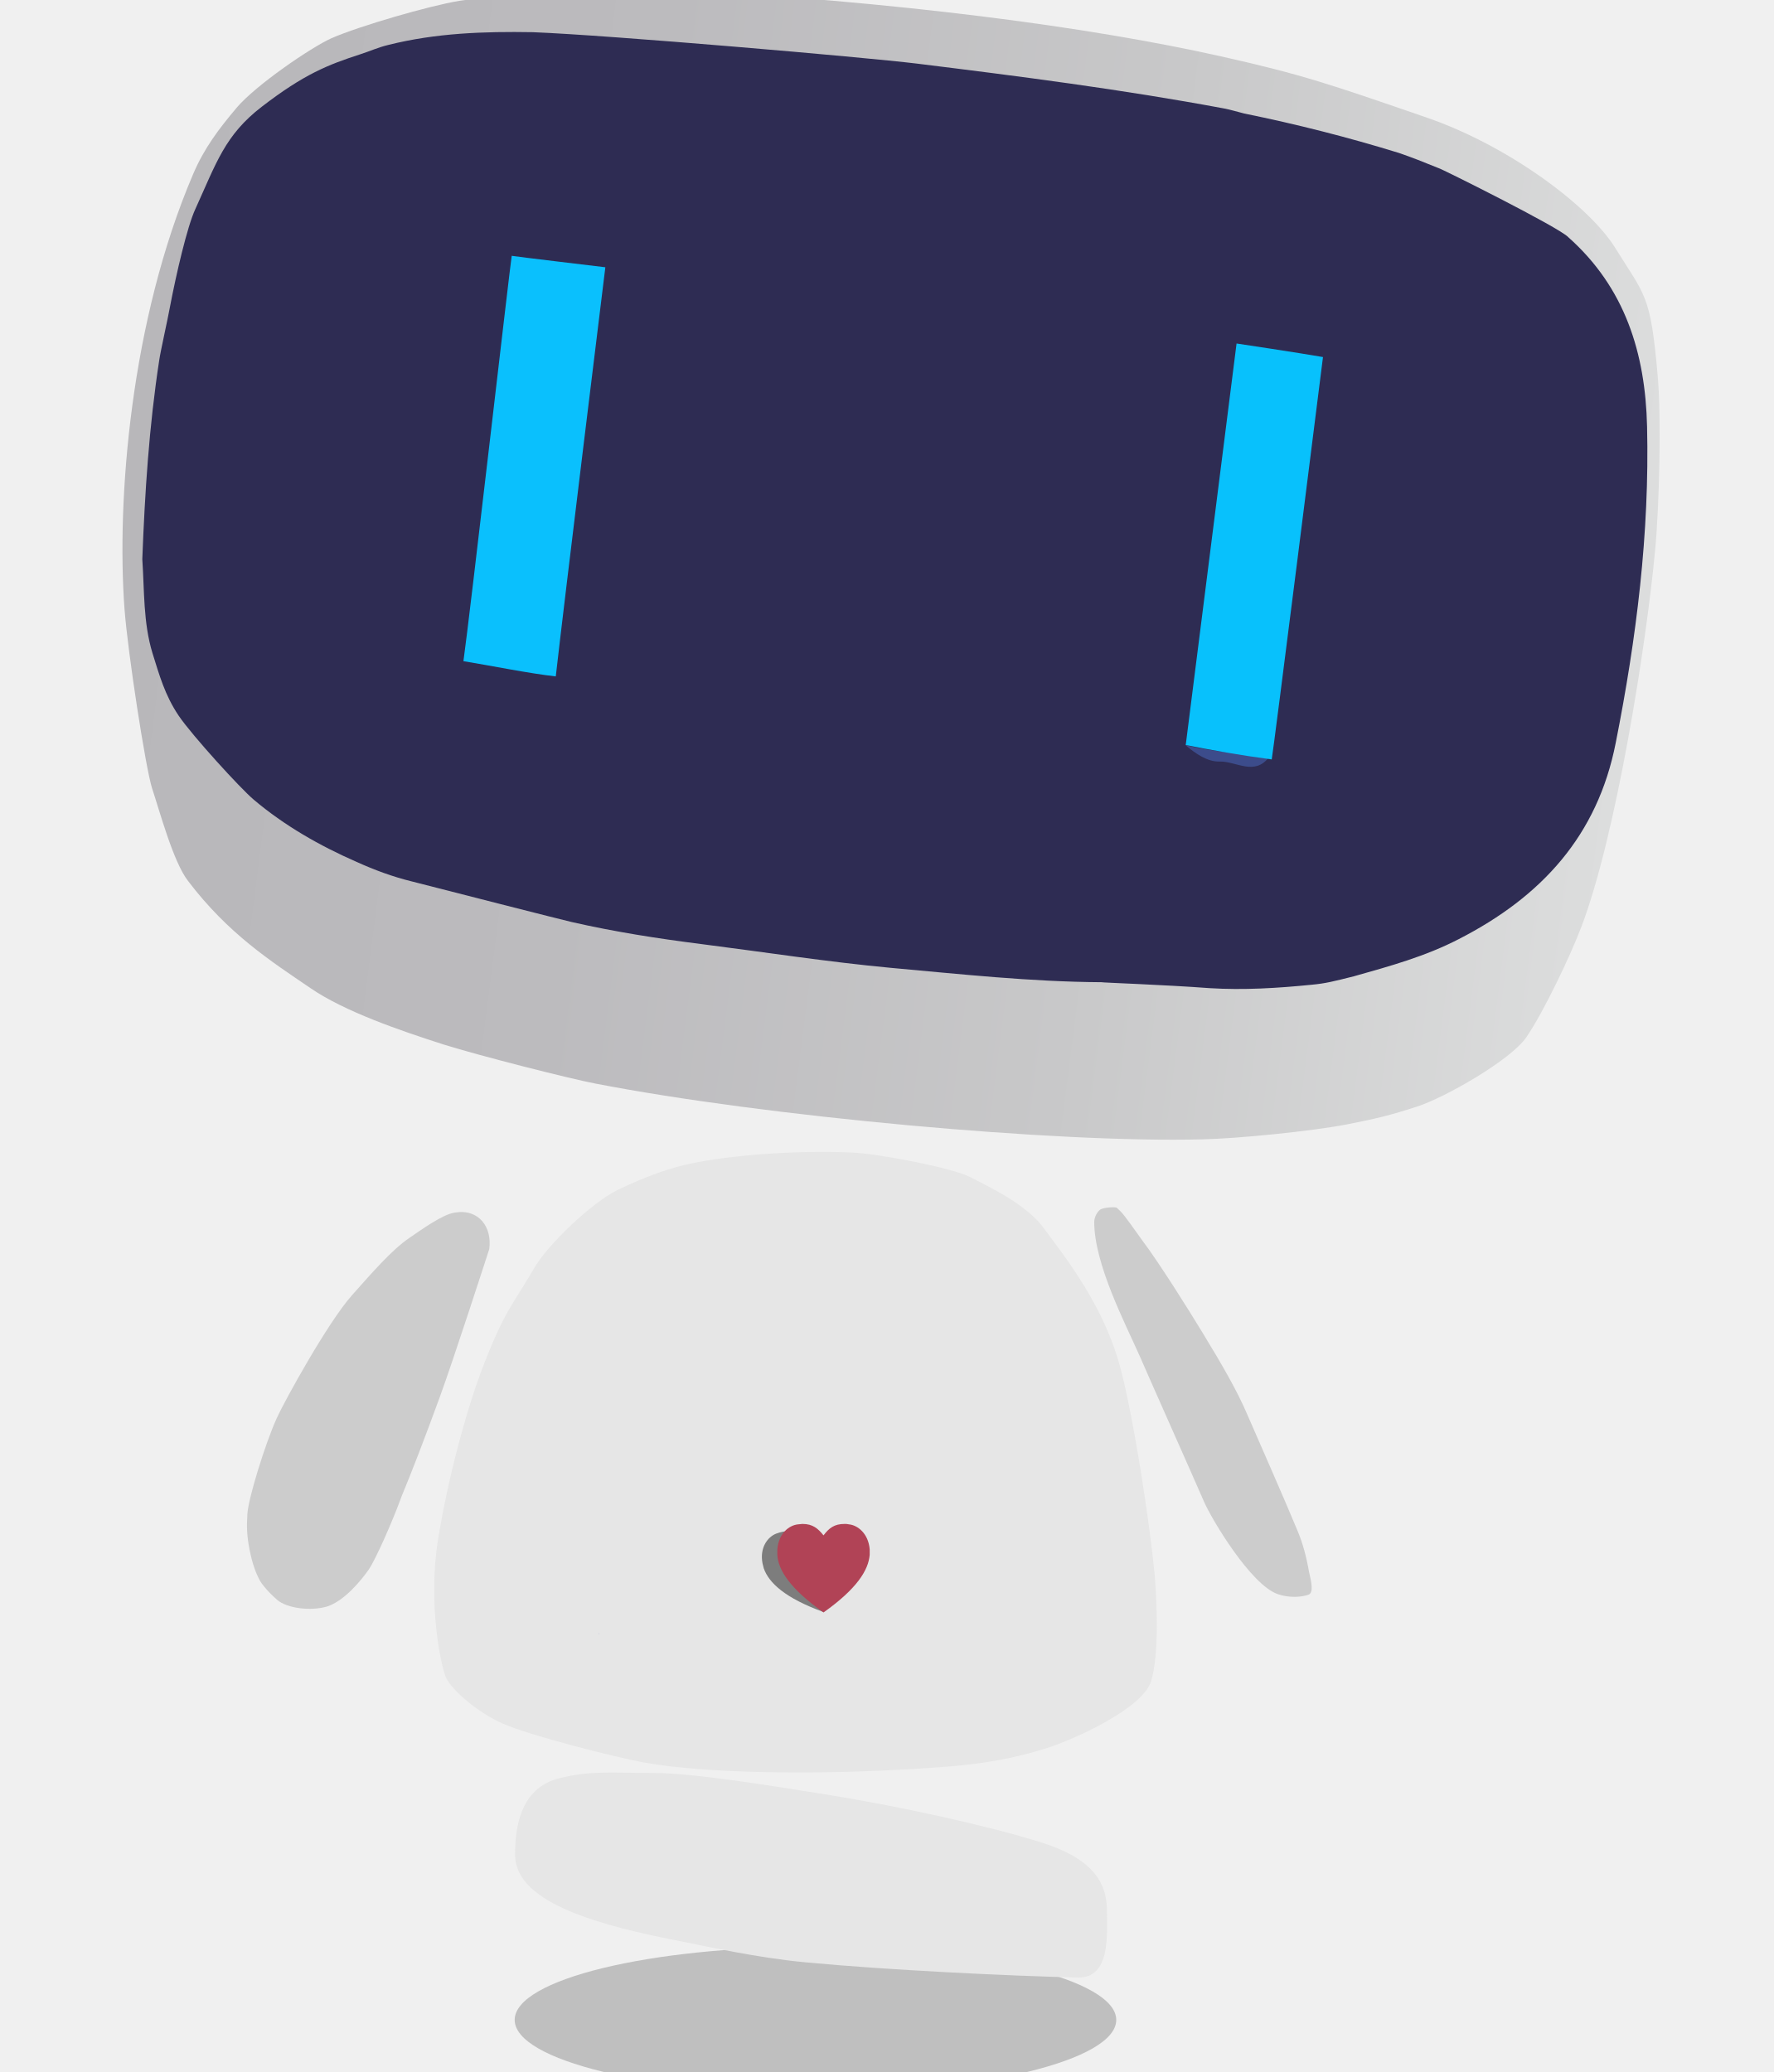
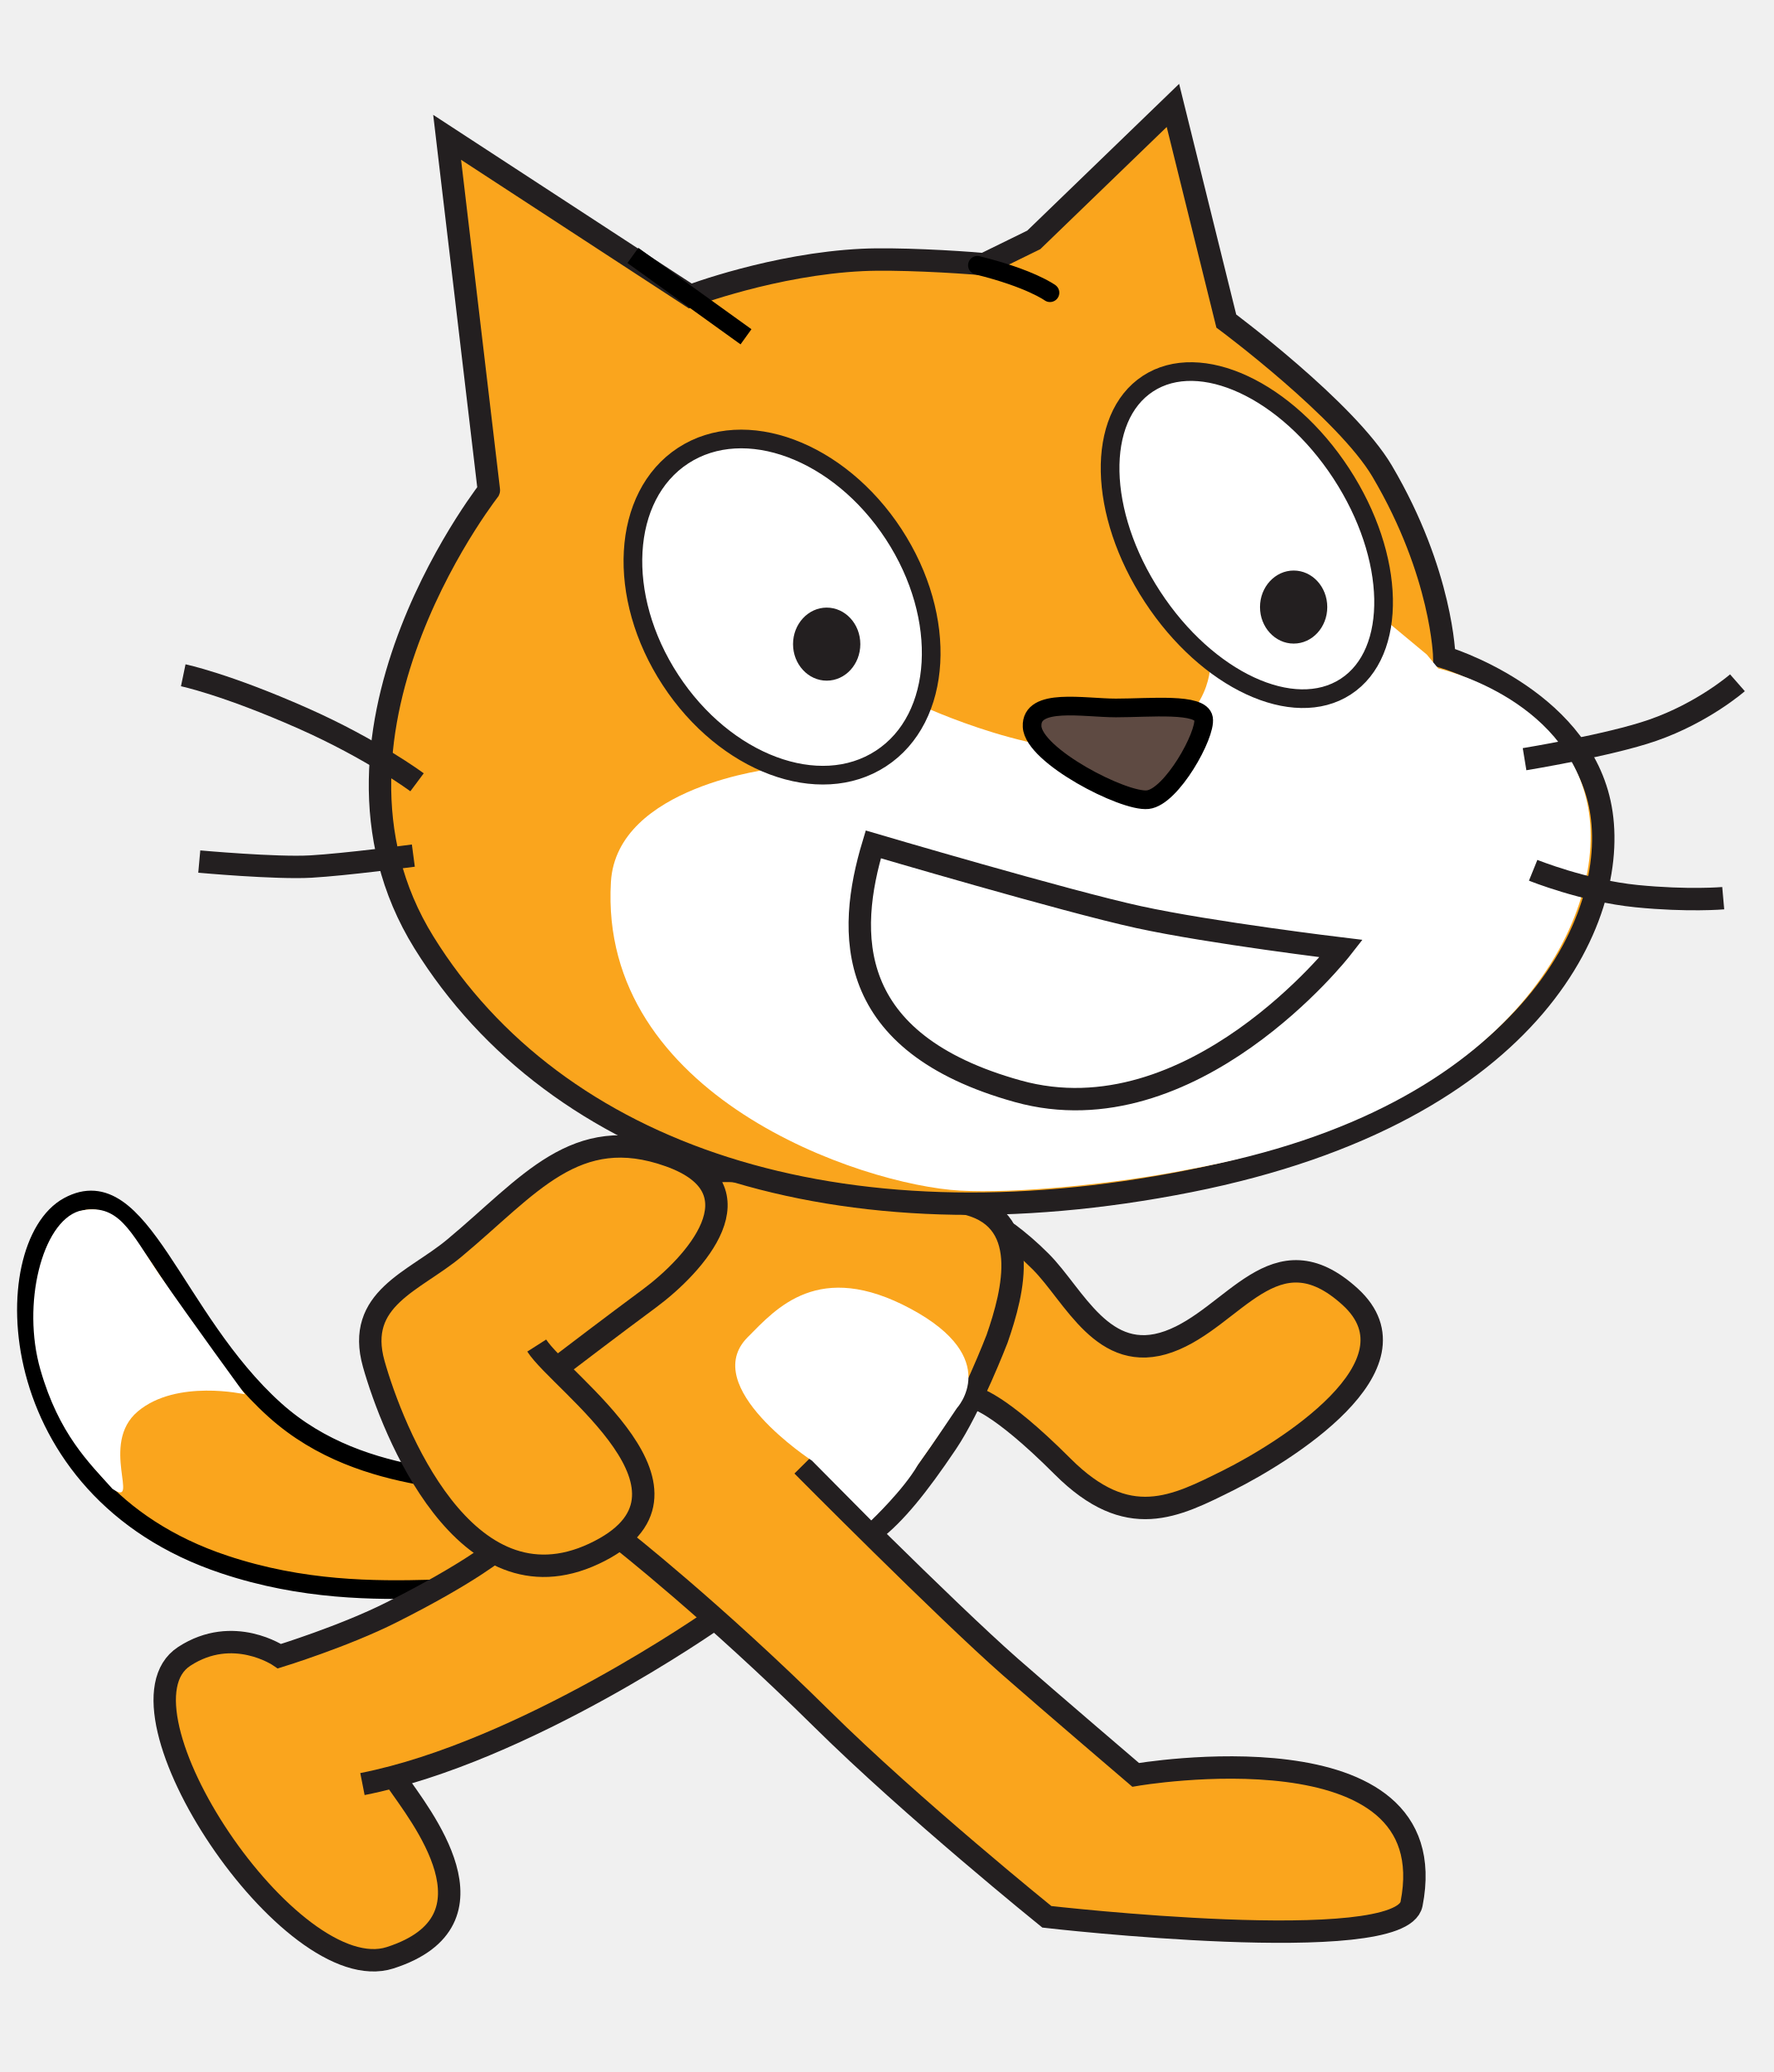
- <svg xmlns="http://www.w3.org/2000/svg" x="0px" y="0px" width="95px" height="111px" viewBox="0 0 356.9 489.2">
+ <svg xmlns="http://www.w3.org/2000/svg" version="1.1" id="cat" x="0px" y="0px" width="95px" height="111px" viewBox="0 0 95 111" enable-background="new 0 0 95 111" xml:space="preserve">
  <g>
-     <path fill="#a2a6c7" d="M143.4 272.4l-.9.3.9-.3z" />
-     <ellipse cx="161.6" cy="476.9" fill="#bfbfbf" rx="71" ry="17.3" />
-     <path fill="#e6e6e6" d="M230.4 451.1c0 5.7.9 16-6.9 15.8-16-.4-44.2-1.7-64.3-3.6-11.6-1.1-22.5-3.6-32.1-5.5-21.6-4.3-36.4-10-36.4-19.9 0-5.8.9-15.8 10.6-18.1 7.5-1.8 11.8-1.2 22.3-1.2 9.3 0 29.3 3.3 39.4 4.9 18.9 3 39.4 7.6 51.6 11.4 12 3.7 15.8 9.2 15.8 16.2z" />
-     <path fill="#ccc" d="M56.2 370.5c-1.8 2.6-5.8 7.5-9.9 8.8-3.7 1.1-9.4.5-11.8-1.6-1.4-1.2-3.7-3.6-4.3-5-.6-1.2-1.5-3.3-2.2-6.9-.6-3.2-.7-5.2-.5-8.3.2-3.7 4.2-16.6 6.9-22.6 1.9-4.2 12.1-22.7 17.8-29.1 4.8-5.4 9.4-10.7 13.5-13.5 2.8-1.9 7.7-5.5 10.7-6 5.8-1 8.9 3.5 8.2 8.6 0 0-8.5 26.3-11.7 35-3.8 10.4-6.6 17.6-9 23.4-2.2 6.1-6.2 15-7.7 17.2zM278 376.5c-1.6.6-4.6.8-7.2-.1-6.4-2.1-15.8-17.9-17.5-21.9-3.4-7.8-13.3-30-15.1-34.2-3.4-7.7-10.8-21.8-10.8-31.8 0-1 .6-2.3 1.4-2.9.5-.4 2.8-.7 3.8-.5.1 0 .4.3 1.1 1 1 1 3.4 4.5 5 6.7 4 5.3 10.9 16.3 14.3 21.9 4.7 7.7 8.2 13.8 10.5 19.2 2.4 5.5 9.3 21.2 11.8 27.3 1.3 3 2.2 6.4 2.8 9.9.6 2.5 1.1 4.9-.1 5.4z" />
-     <path fill="#e6e6e6" d="M216.3 412.7c-12.3 3.9-22.3 4.5-38.2 5.3-16.1.8-41.8.9-57.1-1.9-6.6-1.2-26.8-6.3-33.3-9.2-5.7-2.5-11.9-7.8-13.3-10.8-1.3-2.9-4.3-17.6-1.9-32.6 2.2-13.6 6.5-30.3 10.8-41.3 5-12.9 6.8-14 11.9-22.8 3.3-5.7 13.7-15.5 19.6-18.4 6.9-3.4 13.3-5.5 17.5-6.3 8.9-1.9 24.4-3.2 37.7-2.6 7.1.3 24.2 3.8 27.9 5.7 5.9 3 13.7 6.8 17.7 12.3 5.3 7.2 14.4 18.6 18.2 33.7 3 11.7 6.6 35 7.8 47.3.6 6.5 1.2 19.6-.8 25.9-2 6.4-18.2 13.7-24.5 15.7z" />
-     <path fill="#a2a6c7" d="M117.6 405.8z" />
-     <path fill="#c0c7d2" d="M110.6 385.6c0 .1 0 .1-.1.2v-.1l.1-.1z" />
-     <path fill="#8a94b1" d="M117.6 405.8z" />
-     <path fill="#a6aebf" d="M117.6 405.8z" />
-     <path fill="#b2b3d1" d="M110.5 385.6c.1 0 .1 0 0 0 .1.1.1.1 0 .2v-.2z" />
-     <path fill="#c2c2db" d="M110.6 385.6c0 .1 0 .1-.1.2v-.1l.1-.1z" />
-     <path fill="#7d7d7d" d="M158.8 363c-1.8-1.1-3.2-1.9-5.6-1.2l-.9.3c-2 .8-3.9 3.3-3.2 7l.3 1.2c1.2 3.4 5 7 14.1 10.3 1.1-1.3 2-2.5 2.8-3.6l-7.5-14z" />
-     <path fill="#b14356" d="M168.5 359.8c.3 0 .6 0 1 .1 2.1.2 4.6 2.2 4.9 5.9v1.3c-.3 3.6-3 8-10.9 13.6-7.9-5.6-10.7-10-10.9-13.6v-1.3c.3-3.8 2.8-5.7 4.9-5.9.4 0 .7-.1 1-.1 2.5 0 3.7 1.1 5 2.7 1.3-1.7 2.5-2.7 5-2.7" />
-     <linearGradient id="SVGID_1_" x1="185.828" x2="580.041" y1="365.958" y2="365.958" gradientTransform="matrix(.9086 .1163 -.1301 1.0168 -122.778 -283.42)" gradientUnits="userSpaceOnUse">
-       <stop offset="0" stop-color="#b8b7ba" />
-       <stop offset=".32" stop-color="#bcbbbe" />
-       <stop offset=".654" stop-color="#c8c8c9" />
-       <stop offset=".994" stop-color="#dcdddd" />
-       <stop offset="1" stop-color="#dcdddd" />
-     </linearGradient>
-     <path fill="url(#SVGID_1_)" d="M303.5 261.3c-6.2 2-9.4 2.8-16.6 4.2-8.4 1.6-25.4 3.3-33.9 3.5-34.5.9-103.4-5.4-143.5-13.2-5.8-1.1-27.1-6.5-35.7-9.2-10.3-3.3-23.4-7.8-31.4-13.3C33 226.9 23 220.5 13.5 208c-3.5-4.5-6.7-16.5-8.5-21.9-1.5-4.7-5.7-31.8-6.5-42.3-1.9-25.7 1.4-68.1 16.2-102.7 2.6-6.1 6-10.6 10.3-15.7C29.5 20.1 42.5 11.2 47.4 9 54.1 6.1 70.3 1.4 77.5.2c1.5-.3 20-2.1 21.6-2.4 4.2-.9 17-1 27.3-.4 55 3 99.6 8.9 130.9 15.9 19.2 4.3 25.8 6.6 48.7 14.5 19.1 6.6 38.1 20.7 44.3 30.6 7.2 11.6 8.4 11 10.1 30.2.9 9.8.4 30.9-.6 41.3-2.1 22.6-9.3 67.7-17.4 88.9-2.6 6.9-8.9 20.1-13 26.1-3.7 5.4-19.3 14.3-25.9 16.4z" />
-     <path fill="#2e2c53" d="M313.5 221.7c-7.9 4.1-16.3 6.4-24.8 8.8-4.8 1.2-6.7 1.7-10 2-8 .8-16 1.3-24.1.8-10.6-.8-25.4-1.3-25.5-1.4-16.7-.1-33.2-1.9-49.8-3.4-14.9-1.4-29.7-3.7-44.6-5.6-10.3-1.3-20.5-2.9-30.6-5.2-3-.7-26.9-6.8-37.8-9.6-4.5-1.1-8.8-2.7-13-4.6-8.7-3.8-17.1-8.6-24.3-14.7-3.1-2.6-14.5-15.1-17.7-19.8-3.3-4.9-4.6-9.7-6.2-14.8-2.2-7.2-1.9-14.8-2.4-22.2.6-15.7 1.6-31.4 4-47 .3-2.1 2-9.6 2.5-12.4 1.5-7.9 4.1-19.1 6-23.2 5-11 7-17.5 15.7-24.2 10-7.7 15.6-9.9 23.3-12.4 2.2-.7 4.1-1.6 6.6-2.2 11.2-2.8 22.5-3.2 34.1-3 18 .7 78.2 5.9 90.5 7.4 24.3 3 48.5 6.1 72.6 10.6 1.6.3 3.2.8 4.8 1.2 12.3 2.5 24.5 5.6 36.5 9.3 3.2 1.1 5.7 2.1 9.4 3.6.2-.1 28.5 14 30.6 16.3 13.4 11.9 18.2 27.4 18.6 44.7.6 25.2-2.5 50-7.4 74.7-4.3 21.9-17.5 36.3-37 46.3z" />
-     <path fill="#3c4c8b" d="M248.9 175.9c6.5 1.7 13.2 1.9 19.8 2.8-3.4 4.6-7.8 1-11.7 1.1-2.9.1-5.7-1.9-8.1-3.9z" />
-     <path fill="#0ac0fd" d="M100.3 159.7c-6.3-.7-15.1-2.5-21.8-3.6 1.4-9.7 11-93.4 11.4-95.7.3.1 22.1 2.7 22.1 2.7s-9.7 78.8-11.7 96.6z" />
-     <path fill="#08c1fc" d="M261 81.1s14.7 2.2 20.4 3.2c-.3 2.5-11.8 93.8-12.1 95-7.6-1-14.2-2.2-20.3-3.4" />
+     <g id="Layer_3">
+       <path fill="#FAA51D" stroke="#000000" d="M22.462,79.039c-2.415-0.451-5.304-1.309-7.742-3.503    C9.268,70.629,7.526,62.535,3.672,64.622c-3.856,2.088-3.782,15.165,8.353,19.194c4.182,1.391,7.998,1.396,11.091,1.312    c0.811-0.025,7.717-0.654,10.079-4.074c2.361-3.42,0.719-4.272-0.09-4.744C32.295,75.838,25.878,79.677,22.462,79.039z" />
+       <path fill="#FFFFFF" d="M4.236,64.877c-1.989,0.613-3.075,4.998-2.076,8.484c0.998,3.49,2.634,5.022,3.863,6.398    c1.528,1.038-0.72-2.402,1.361-4.15c2.075-1.744,5.733-0.914,5.733-0.914s-2.909-3.987-4.57-6.396    C6.975,65.988,6.359,64.375,4.236,64.877z" />
+     </g>
+     <g>
+       <path fill="#FAA51D" d="M38.217,86.756c0,0-8.832,6.2-17.071,8.412l0.086,0.215c1.247,1.824,5.87,7.497-0.334,9.496    c-5.333,1.717-15.12-13.104-10.821-15.902c2.626-1.713,4.892-0.252,4.892-0.252s3.474-1.07,6.001-2.345    c4.303-2.161,5.784-3.453,5.784-3.453s4.184-4.306,6.856-4.137C36.281,78.96,41.669,83.504,38.217,86.756z" />
+       <path fill="none" stroke="#231F20" stroke-width="1.2" d="M21.232,95.383c1.247,1.824,5.87,7.497-0.334,9.496    c-5.333,1.717-15.329-13.344-11.03-16.145c2.626-1.713,5.101-0.01,5.101-0.01s3.474-1.072,6.001-2.348    c4.303-2.161,5.784-3.453,5.784-3.453" />
+       <path fill="none" stroke="#231F20" stroke-width="1.2" d="M38.217,86.756c0,0-10.123,7.107-18.804,8.819" />
+     </g>
+     <path fill="#FAA51D" stroke="#231F20" stroke-width="1.2" d="M52.169,74.885c0,0,1.235,0.165,4.744,3.676   c3.509,3.508,6.026,2.16,8.911,0.724c2.877-1.443,10.537-6.126,6.49-9.817c-4.049-3.688-6.207,1.146-9.715,2.405   c-3.512,1.26-5.061-2.487-6.858-4.287c-0.589-0.593-1.188-1.099-1.729-1.505c0,0-0.971-0.76-1.906,2.79   C51.172,72.412,50.162,73.415,52.169,74.885z" />
+     <g id="Layer_2_1_">
+       <path fill="#FAA51D" stroke="#231F20" stroke-width="1.2" d="M46.753,82.012c1.188-0.912,2.397-2.402,3.951-4.713    c1.296-1.927,2.7-5.578,2.7-5.578c0.875-2.521,1.934-6.576-1.902-7.296c-1.553-0.291-4.079-0.098-7.67-0.776    c-3.593-0.681-6.798-2.522-9.517,2.233c-2.718,4.757-9.59,8.271-1.056,16.563c0,0,4.901,3.842,10.764,9.639    c4.831,4.775,12.045,10.602,12.045,10.602s18.972,2.188,19.535-0.693c1.922-9.79-14.777-6.911-14.777-6.911    s-4.605-3.933-6.725-5.794c-3.478-3.059-11.125-10.771-11.125-10.771" />
+       <path fill="#FFFFFF" d="M51.253,75.434c0,0,2.47-2.66-2.469-5.317c-4.939-2.657-7.213-0.017-8.739,1.521    c-2.644,2.655,3.443,6.611,3.443,6.611l3.176,3.204c0,0,1.738-1.647,2.499-2.979C50.036,77.26,51.253,75.434,51.253,75.434" />
+     </g>
+     <g id="Layer_8" />
+     <path fill="#FAA51D" stroke="#231F20" stroke-width="1.2" d="M29.926,73.218c0.749-0.571,2.889-2.202,4.854-3.657   c2.428-1.799,6.117-5.849,1.077-7.646c-5.04-1.801-7.507,1.604-11.519,4.946c-2.159,1.801-5.308,2.699-4.319,6.209   c0.993,3.511,4.862,13.408,11.789,10.17c6.929-3.239-1.799-9.18-3.06-11.157" />
+     <g id="Layer_2">
+       <path fill="#FAA51D" stroke="#231F20" stroke-width="1.2" d="M52.709,14.156c-1.54-0.143-4.75-0.316-6.518-0.231    c-4.728,0.225-9.224,1.928-9.224,1.928L23.949,7.357l2.235,18.906c0.646-0.782-10.555,12.804-3.479,24.224    c7.08,11.426,22.233,16.518,40.988,12.792c18.755-3.729,23.229-14.531,21.986-20.246c-1.242-5.714-8.322-7.823-8.322-7.823    s-0.09-4.48-3.328-9.97c-1.926-3.268-8.348-8.041-8.348-8.041L62.822,5.647l-7.452,7.204L52.709,14.156z" />
+       <path fill="#FFFFFF" d="M76.42,35.066l-2.482-2.064l-9.115,2.661c0,0,0,3.419-4.367,4.367c-4.37,0.951-11.211-2.277-11.211-2.277    L41.46,41.17c0,0-8.437,0.928-8.739,6.081C32.048,58.704,46.1,63.479,51.425,63.783c2.905,0.167,8.235-0.338,12.277-1.141    c17.752-3.234,22.551-13.919,21.31-19.635c-1.242-5.714-7.978-7.196-7.978-7.196L76.42,35.066z" />
+       <path fill="none" stroke="#231F20" stroke-width="1.2" d="M10.673,46.155c0,0,4.107,0.374,5.974,0.268    c1.865-0.107,5.492-0.587,5.492-0.587" />
+       <path fill="none" stroke="#231F20" stroke-width="1.2" d="M81.656,40.671c0,0,4.549-0.743,6.859-1.549    c2.715-0.942,4.543-2.545,4.543-2.545" />
+       <path fill="none" stroke="#231F20" stroke-width="1.2" d="M22.337,41.909c0,0-2.384-1.777-6.117-3.43    c-4.134-1.831-6.405-2.303-6.405-2.303" />
+       <path fill="none" stroke="#231F20" stroke-width="1.2" d="M82.117,46.622c0,0,2.726,1.104,5.533,1.385    c2.77,0.276,4.646,0.11,4.646,0.11" />
+       <path fill="none" stroke="#000000" stroke-linecap="round" stroke-miterlimit="10" d="M52.35,14.212    c2.84,0.7,3.887,1.469,3.887,1.469" />
+       <line fill="none" stroke="#000000" x1="33.898" y1="13.684" x2="39.956" y2="18.042" />
+     </g>
+     <g id="Layer_5">
+       <path fill="#FFFFFF" stroke="#231F20" d="M71.84,25.366c2.924,4.479,3.033,9.591,0.242,11.415    c-2.793,1.825-7.426-0.332-10.354-4.813c-2.933-4.48-3.037-9.589-0.244-11.415C64.275,18.73,68.913,20.884,71.84,25.366z" />
+       <path fill="#231F20" d="M71.089,32.522c0,1.08-0.802,1.956-1.8,1.956c-0.993,0-1.803-0.877-1.803-1.956    c0-1.08,0.81-1.958,1.803-1.958C70.287,30.564,71.089,31.442,71.089,32.522" />
+     </g>
+     <g id="Layer_7">
+       <path fill="#FFFFFF" stroke="#231F20" d="M47.867,28.619c2.926,4.48,2.619,9.862-0.681,12.015    c-3.302,2.159-8.351,0.272-11.276-4.208c-2.928-4.48-2.624-9.86,0.678-12.017C39.891,22.253,44.938,24.137,47.867,28.619z" />
+       <path fill="#231F20" d="M46.079,34.507c0,1.081-0.803,1.957-1.801,1.957c-0.992,0-1.803-0.878-1.803-1.957    c0-1.08,0.811-1.957,1.803-1.957C45.274,32.55,46.079,33.427,46.079,34.507" />
+     </g>
+     <path fill="#5E4A42" stroke="#000000" d="M59.766,37.926c1.854,0,4.555-0.284,4.697,0.569c0.143,0.855-1.709,4.203-2.988,4.345   c-1.283,0.142-6.125-2.353-6.195-3.919C55.206,37.355,58.055,37.926,59.766,37.926z" />
+     <g id="Layer_4">
+       <path fill="none" stroke="#231F20" stroke-width="1.2" d="M46.774,45.235c0,0,10.347,3.054,14.217,3.897    c3.868,0.842,10.851,1.684,10.851,1.684s-7.99,10.245-17.328,7.644C45.176,55.863,45.345,49.975,46.774,45.235z" />
+     </g>
  </g>
</svg>
